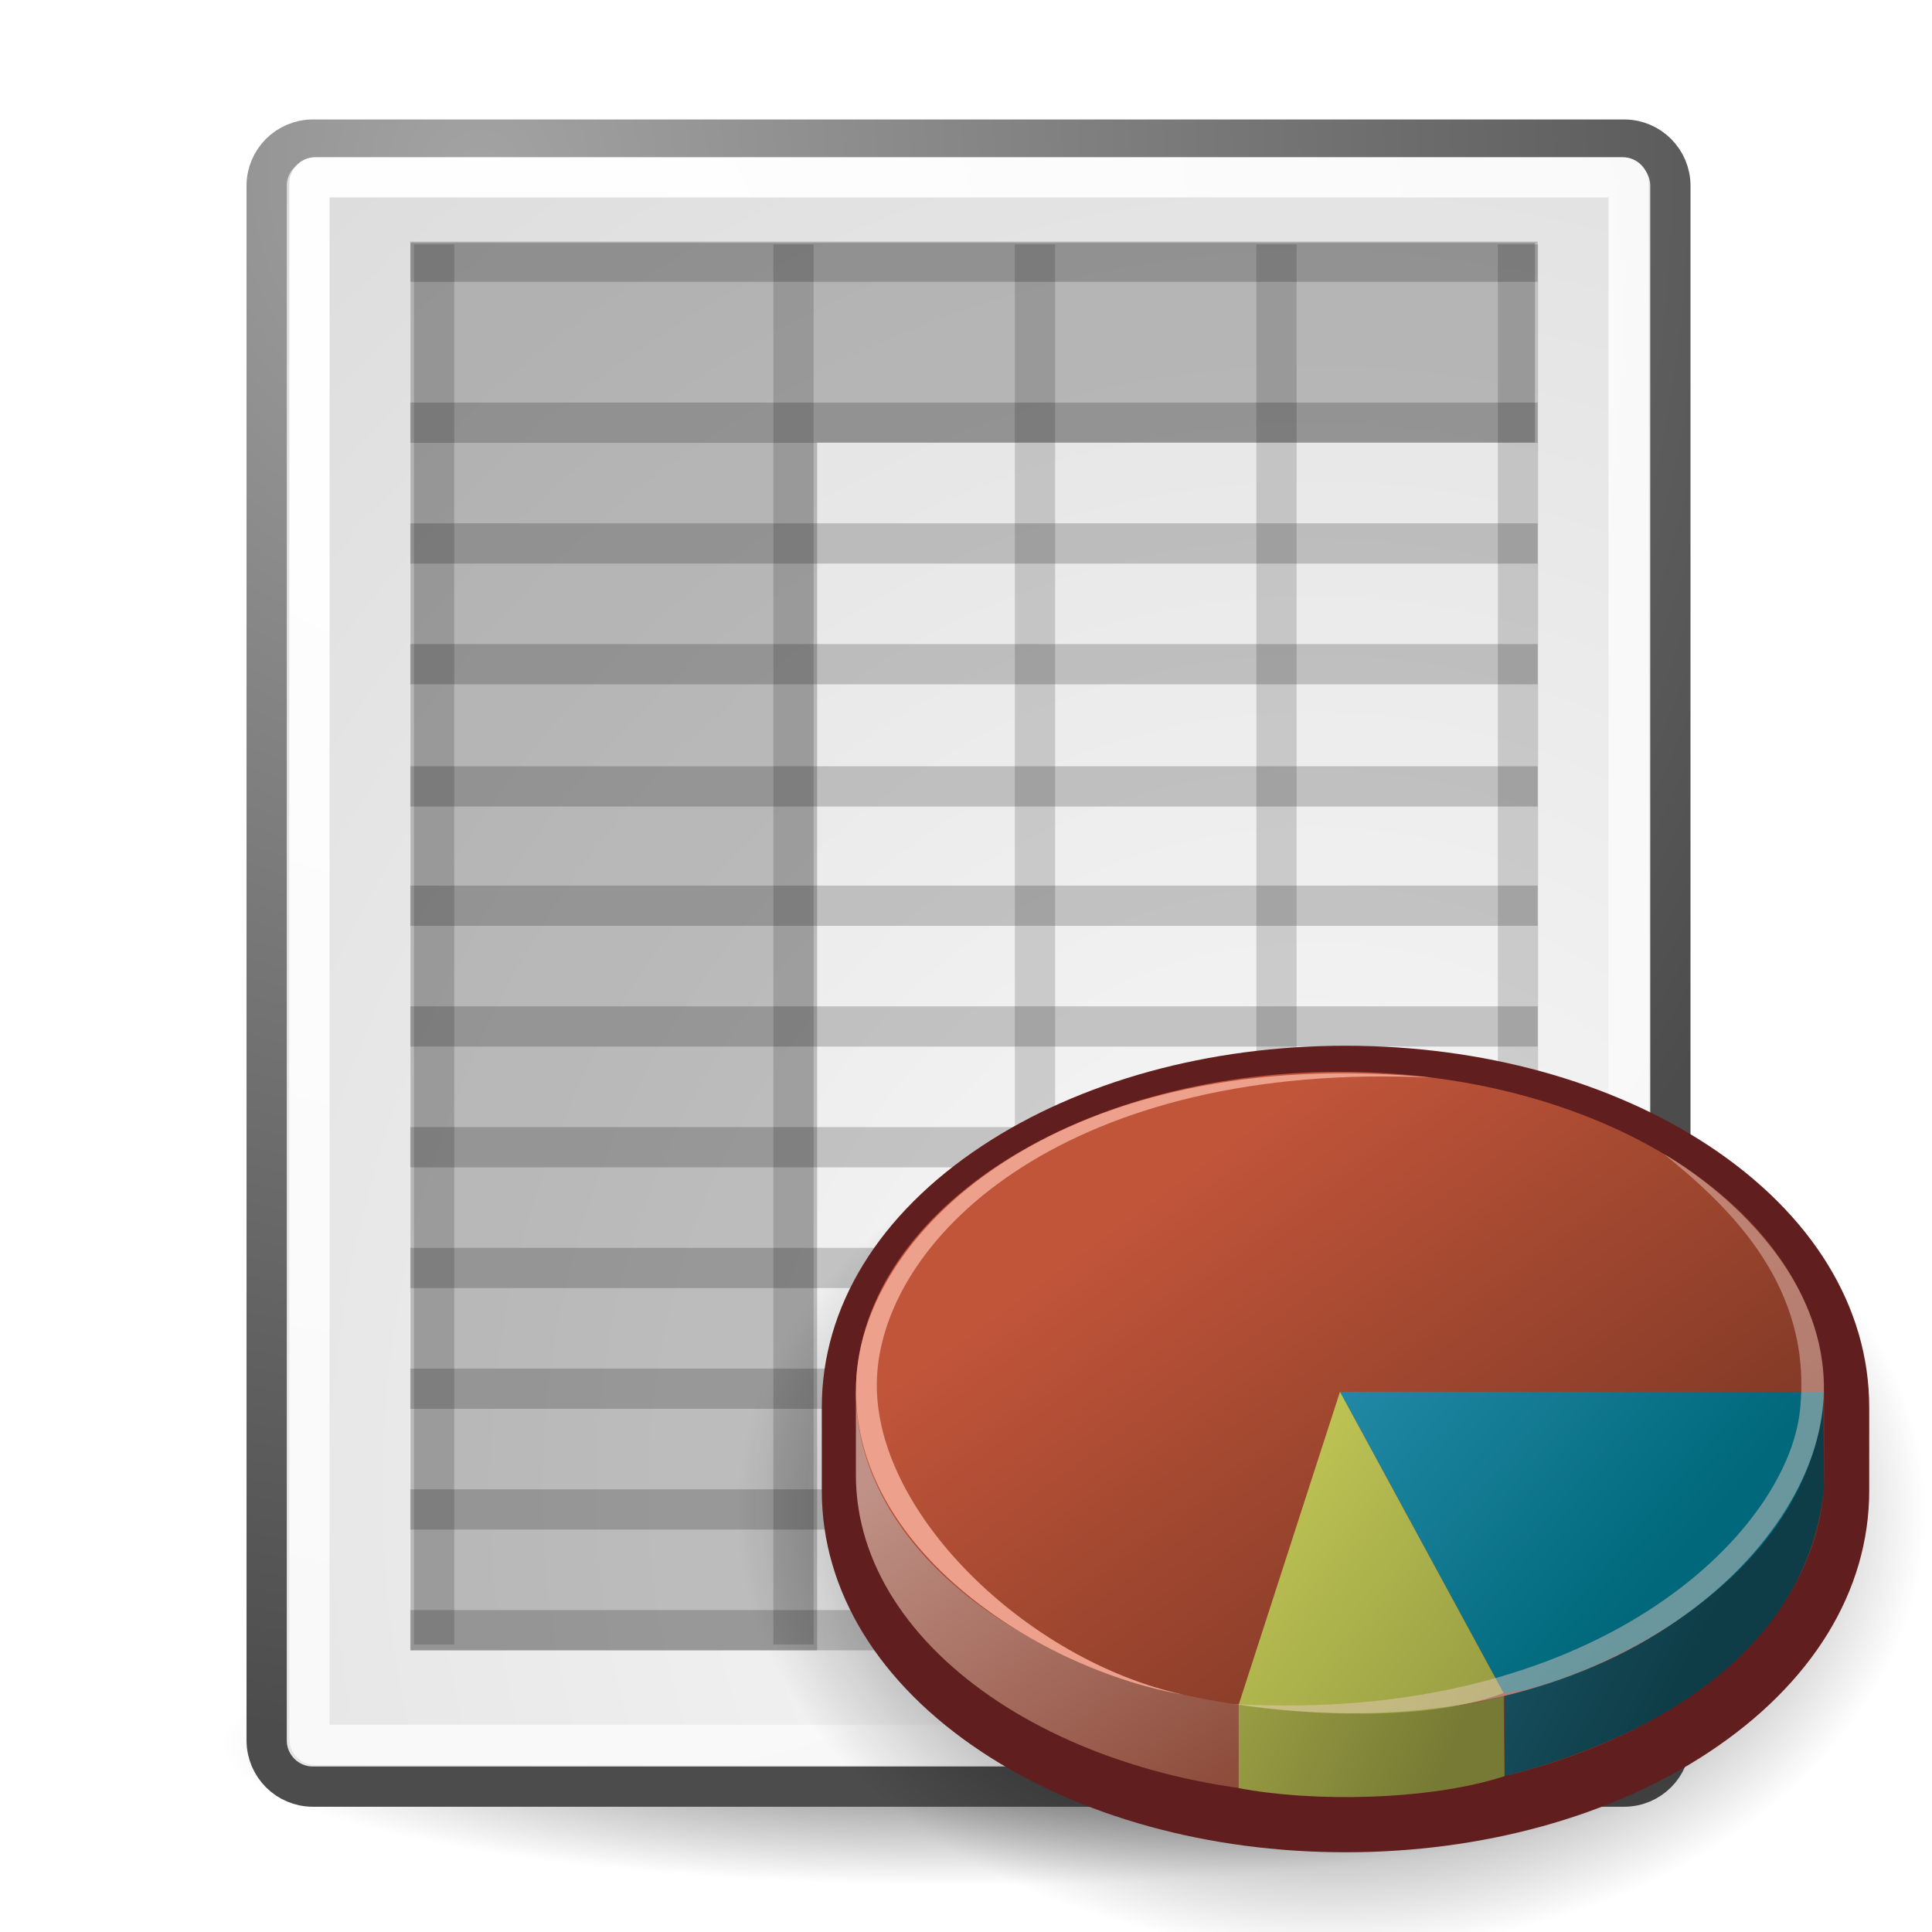
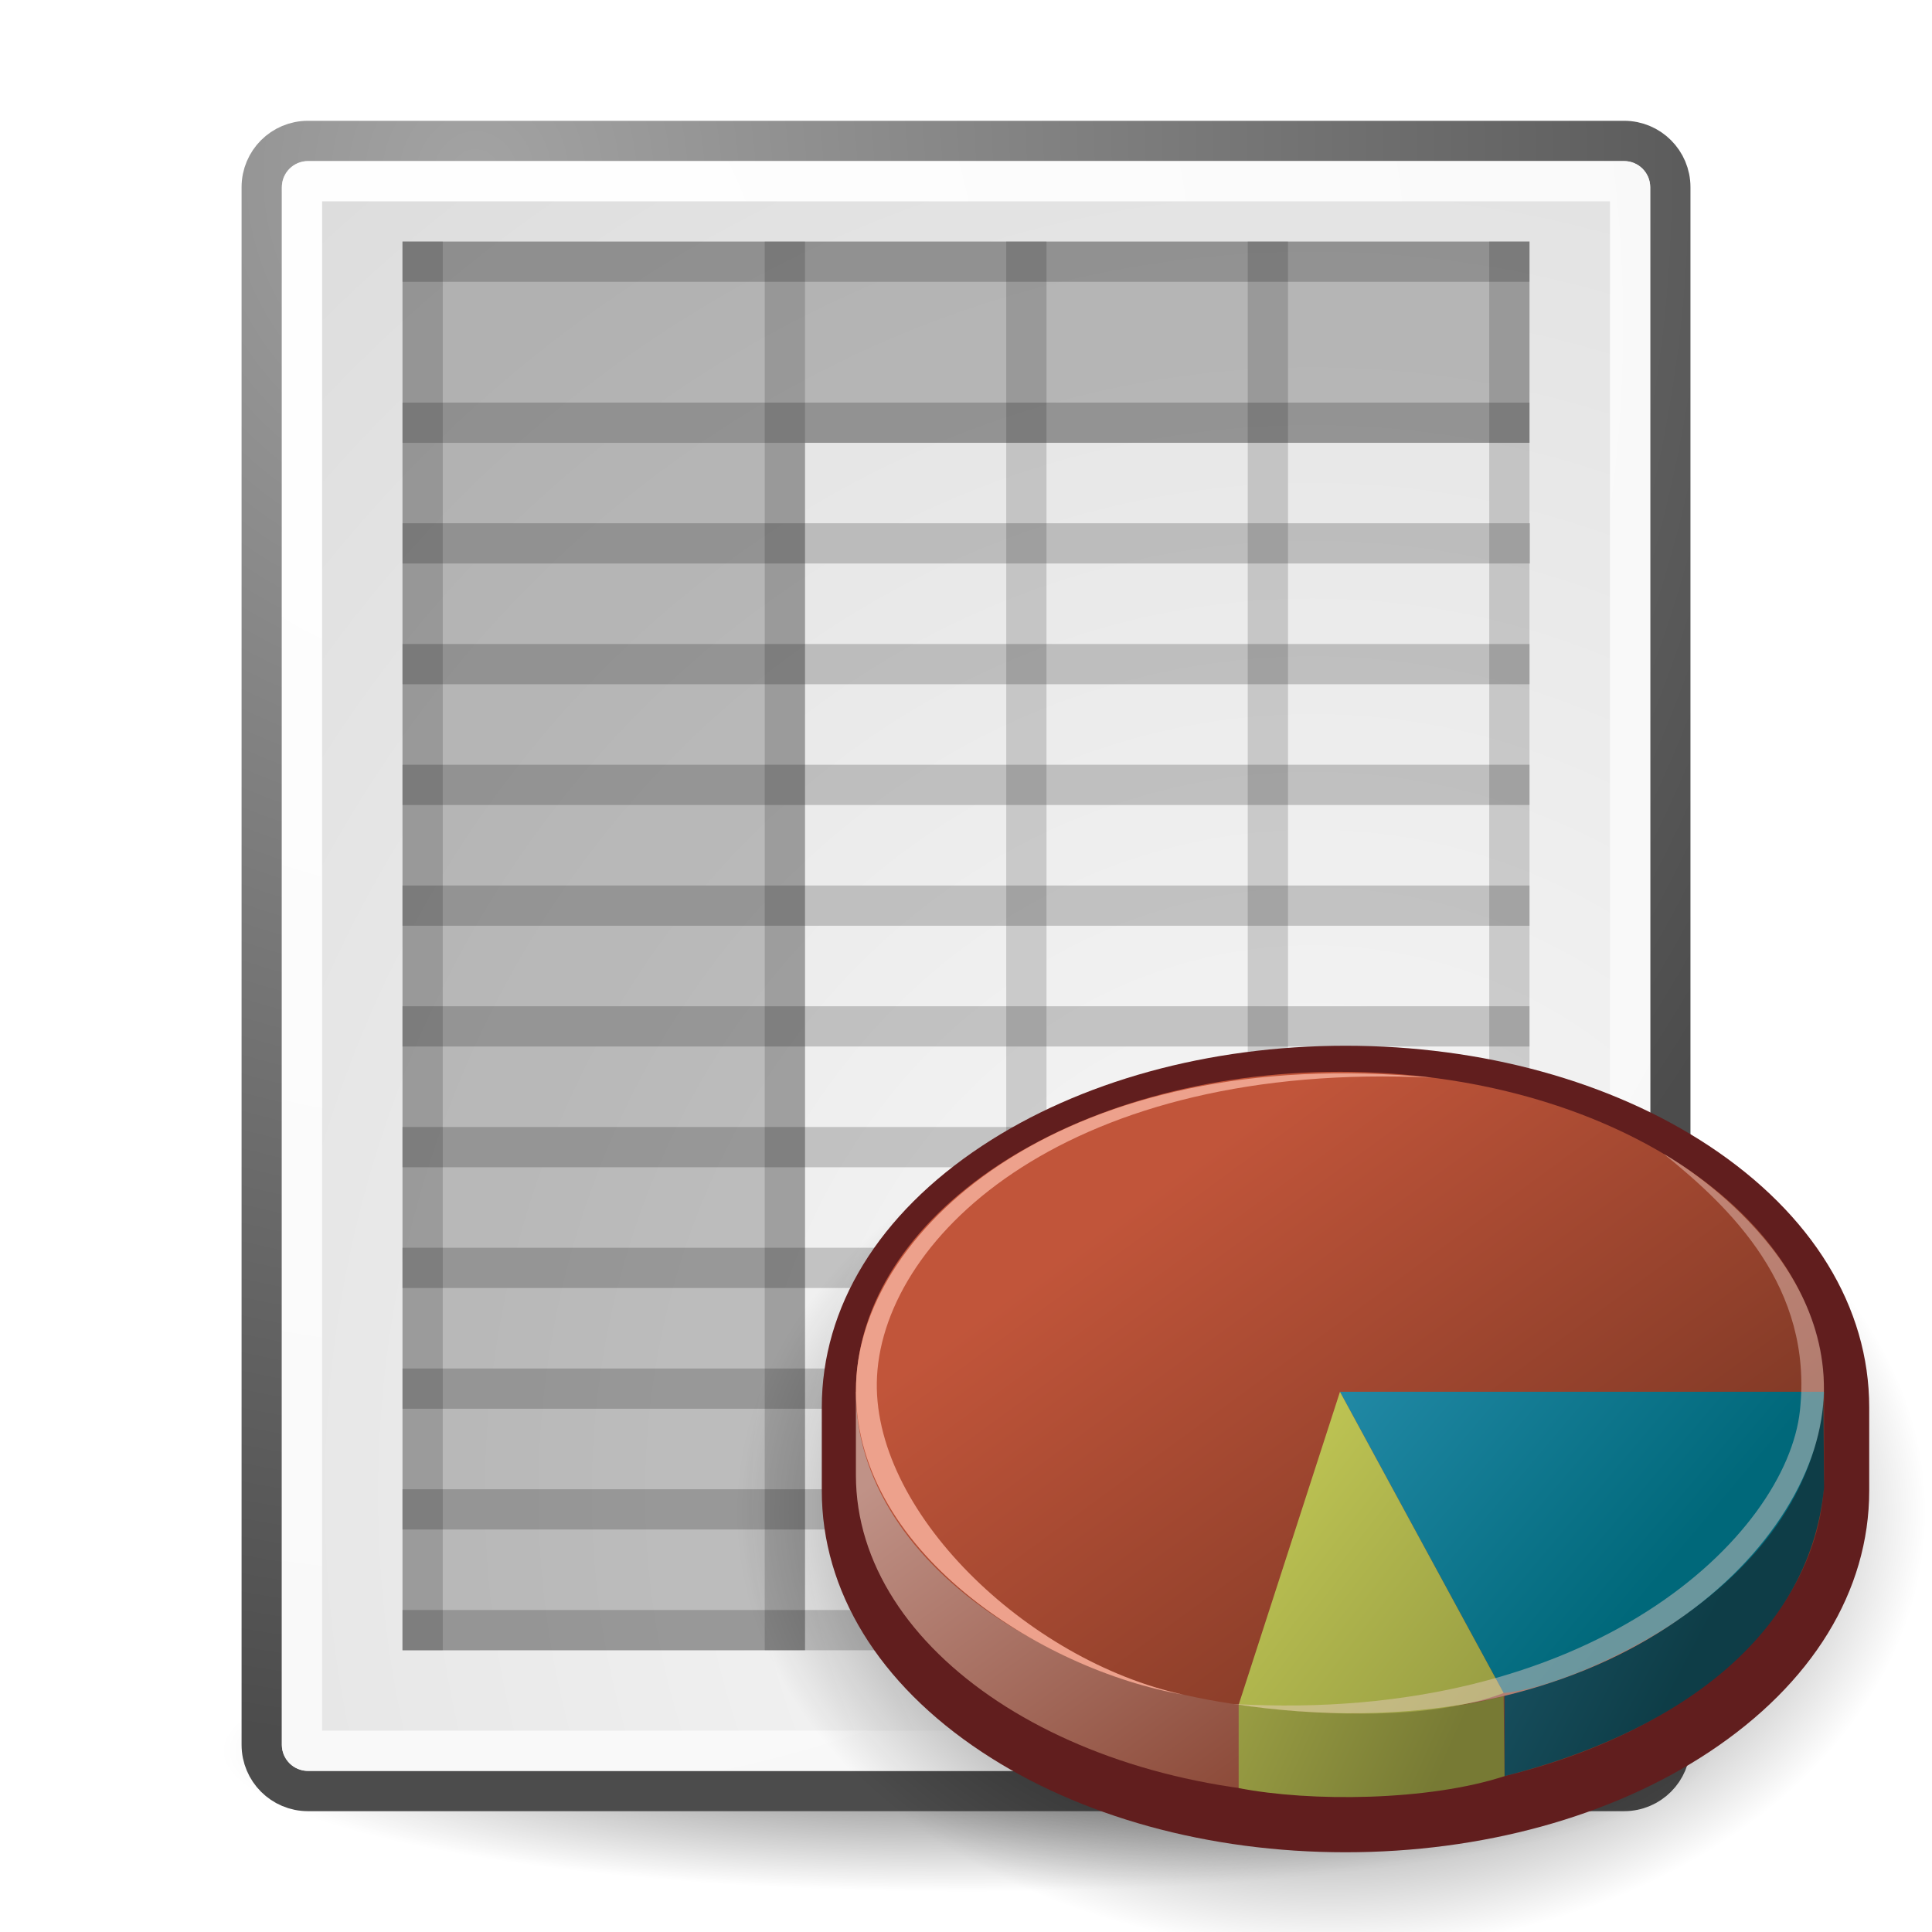
<svg xmlns="http://www.w3.org/2000/svg" xmlns:xlink="http://www.w3.org/1999/xlink" id="svg13684" height="48px" width="48px">
  <defs id="defs3">
    <linearGradient id="linearGradient4542">
      <stop style="stop-color:#000000;stop-opacity:1;" offset="0" id="stop4544" />
      <stop style="stop-color:#000000;stop-opacity:0;" offset="1" id="stop4546" />
    </linearGradient>
-     <radialGradient xlink:href="#linearGradient4542" id="radialGradient4548" cx="24.307" cy="42.078" fx="24.307" fy="42.078" r="15.822" gradientTransform="matrix(1,0,0,0.284916,-2.000136e-15,30.08928)" gradientUnits="userSpaceOnUse" />
+     <radialGradient xlink:href="#linearGradient4542" id="radialGradient4548" cx="24.307" cy="42.078" fx="24.307" fy="42.078" r="15.822" gradientTransform="matrix(1,0,0,0.284916,-2.846681e-15,30.08928)" gradientUnits="userSpaceOnUse" />
    <linearGradient id="linearGradient2456">
      <stop style="stop-color:#000000;stop-opacity:1;" offset="0" id="stop2458" />
      <stop style="stop-color:#000000;stop-opacity:0;" offset="1" id="stop2460" />
    </linearGradient>
    <linearGradient id="linearGradient269">
      <stop id="stop270" offset="0" style="stop-color:#a3a3a3;stop-opacity:1;" />
      <stop id="stop271" offset="1" style="stop-color:#4c4c4c;stop-opacity:1;" />
    </linearGradient>
-     <radialGradient xlink:href="#linearGradient269" id="radialGradient15656" gradientUnits="userSpaceOnUse" gradientTransform="matrix(0.968273,0,0,1.032767,3.374991,0.46797)" cx="8.824" cy="3.756" fx="8.824" fy="3.756" r="37.752" />
+     <radialGradient xlink:href="#linearGradient269" id="radialGradient15656" gradientUnits="userSpaceOnUse" gradientTransform="matrix(0.971646,0,0,1.034707,3.240408,0.495684)" cx="8.824" cy="3.756" fx="8.824" fy="3.756" r="37.752" />
    <linearGradient id="linearGradient259">
      <stop id="stop260" offset="0" style="stop-color:#fafafa;stop-opacity:1;" />
      <stop id="stop261" offset="1" style="stop-color:#bbbbbb;stop-opacity:1;" />
    </linearGradient>
-     <radialGradient xlink:href="#linearGradient259" id="radialGradient15658" gradientUnits="userSpaceOnUse" gradientTransform="matrix(0.960493,0,0,1.041132,2.144099e-2,-0.17847)" cx="33.967" cy="35.737" fx="33.967" fy="35.737" r="86.708" />
+     <radialGradient xlink:href="#linearGradient259" id="radialGradient15658" gradientUnits="userSpaceOnUse" gradientTransform="matrix(0.963839,0,0,1.043088,-0.124825,-0.15197)" cx="33.967" cy="35.737" fx="33.967" fy="35.737" r="86.708" />
    <linearGradient id="linearGradient15662">
      <stop id="stop15664" offset="0" style="stop-color:#ffffff;stop-opacity:1;" />
      <stop id="stop15666" offset="1" style="stop-color:#f8f8f8;stop-opacity:1;" />
    </linearGradient>
-     <radialGradient xlink:href="#linearGradient15662" id="radialGradient15668" gradientUnits="userSpaceOnUse" gradientTransform="matrix(0.968273,0,0,1.032767,3.374991,0.46797)" cx="8.144" cy="7.268" fx="8.144" fy="7.268" r="38.159" />
+     <radialGradient xlink:href="#linearGradient15662" id="radialGradient15668" gradientUnits="userSpaceOnUse" gradientTransform="matrix(0.974777,0,0,1.034091,3.161873,0.559274)" cx="8.144" cy="7.268" fx="8.144" fy="7.268" r="38.159" />
    <linearGradient y2="99.298" x2="118.302" y1="82.094" x1="97.241" gradientUnits="userSpaceOnUse" id="aigrd13">
      <stop id="stop12995" style="stop-color:#E8F066" offset="0" />
      <stop id="stop12997" style="stop-color:#949941" offset="1" />
    </linearGradient>
    <linearGradient y2="100.653" x2="115.517" y1="89.11" x1="90.831" gradientUnits="userSpaceOnUse" id="aigrd12">
      <stop id="stop12988" style="stop-color:#E8F066" offset="0" />
      <stop id="stop12990" style="stop-color:#777A34" offset="1" />
    </linearGradient>
    <linearGradient y2="92.612" x2="124.82" y1="75.11" x1="105.092" gradientUnits="userSpaceOnUse" id="aigrd11">
      <stop id="stop12981" style="stop-color:#3FA6CC" offset="0" />
      <stop id="stop12983" style="stop-color:#00687A" offset="1" />
    </linearGradient>
    <linearGradient y2="94.8" x2="126.111" y1="84.758" x1="107.867" gradientUnits="userSpaceOnUse" id="aigrd10">
      <stop id="stop12974" style="stop-color:#2C7894" offset="0" />
      <stop id="stop12976" style="stop-color:#0E3D47" offset="1" />
    </linearGradient>
    <linearGradient y2="95.9" x2="118.2" y1="78.108" x1="105.818" gradientUnits="userSpaceOnUse" id="aigrd9">
      <stop id="stop12967" style="stop-color:#C1553A" offset="0" />
      <stop id="stop12969" style="stop-color:#803926" offset="1" />
    </linearGradient>
    <linearGradient y2="98.883" x2="118.348" y1="81.176" x1="106.025" gradientUnits="userSpaceOnUse" id="aigrd8">
      <stop id="stop12960" style="stop-color:#C09287" offset="0" />
      <stop id="stop12962" style="stop-color:#803926" offset="1" />
    </linearGradient>
    <linearGradient xlink:href="#aigrd8" id="linearGradient1681" gradientUnits="userSpaceOnUse" x1="106.025" y1="81.176" x2="118.348" y2="98.883" />
    <linearGradient xlink:href="#aigrd9" id="linearGradient1683" gradientUnits="userSpaceOnUse" x1="105.818" y1="78.108" x2="118.2" y2="95.9" />
    <linearGradient xlink:href="#aigrd10" id="linearGradient1685" gradientUnits="userSpaceOnUse" x1="107.867" y1="84.758" x2="126.111" y2="94.8" />
    <linearGradient xlink:href="#aigrd11" id="linearGradient1687" gradientUnits="userSpaceOnUse" x1="105.092" y1="75.11" x2="124.82" y2="92.612" />
    <linearGradient xlink:href="#aigrd12" id="linearGradient1689" gradientUnits="userSpaceOnUse" x1="90.831" y1="89.11" x2="115.517" y2="100.653" />
    <linearGradient xlink:href="#aigrd13" id="linearGradient1691" gradientUnits="userSpaceOnUse" x1="97.241" y1="82.094" x2="118.302" y2="99.298" />
    <radialGradient xlink:href="#linearGradient2456" id="radialGradient2462" gradientTransform="scale(1.164226,0.85894)" cx="28.284" cy="47.401" fx="28.284" fy="47.401" r="13.804" gradientUnits="userSpaceOnUse" />
  </defs>
-   <g id="layer1">
-     <path style="opacity:0.567;color:#000000;fill:url(#radialGradient4548);fill-opacity:1;fill-rule:evenodd;stroke:none;stroke-width:2;stroke-linecap:round;stroke-linejoin:round;marker:none;marker-start:none;marker-mid:none;marker-end:none;stroke-miterlimit:4;stroke-dasharray:none;stroke-dashoffset:0;stroke-opacity:1;visibility:visible;display:inline;overflow:visible" id="path3667" d="M 40.128 42.078 A 15.822 4.508 0 1 1  8.485,42.078 A 15.822 4.508 0 1 1  40.128 42.078 z" transform="matrix(1.167598,0,0,0.778163,-4.380565,10.59114)" />
-     <rect style="color:#000000;fill:url(#radialGradient15658);fill-opacity:1;fill-rule:nonzero;stroke:url(#radialGradient15656);stroke-width:1;stroke-linecap:round;stroke-linejoin:round;stroke-miterlimit:4;stroke-dashoffset:0;stroke-opacity:1;marker:none;marker-start:none;marker-mid:none;marker-end:none;visibility:visible;display:block;overflow:visible" id="rect15391" width="34.875" height="40.92" x="6.625" y="3.468" ry="1.149" />
-     <rect style="color:#000000;fill:none;fill-opacity:1;fill-rule:nonzero;stroke:url(#radialGradient15668);stroke-width:1;stroke-linecap:round;stroke-linejoin:round;stroke-miterlimit:4;stroke-dashoffset:0;stroke-opacity:1;marker:none;marker-start:none;marker-mid:none;marker-end:none;visibility:visible;display:block;overflow:visible" id="rect15660" width="32.776" height="38.946" x="7.688" y="4.405" ry="0.149" rx="0.149" />
-     <path id="rect13655" d="M 10.199,6.033 L 10.199,10.993 L 10.199,41.002 L 20.302,41.002 L 20.302,10.993 L 38.136,10.993 L 38.136,6.033 L 10.199,6.033 z " style="overflow:visible;display:inline;visibility:visible;marker-end:none;marker-mid:none;marker-start:none;marker:none;stroke-opacity:1;stroke-dashoffset:0;stroke-miterlimit:4;stroke-linejoin:round;stroke-linecap:round;stroke-width:0.608;stroke:none;fill-rule:evenodd;fill-opacity:0.211;fill:#000000;color:#000000" />
-     <path id="path13660" d="M 38.203,10.502 L 10.194,10.502" style="stroke-opacity:0.193;stroke-linejoin:miter;stroke-linecap:butt;stroke-width:1px;stroke:#000000;fill-rule:evenodd;fill-opacity:0.158;fill:#000000" />
-     <path id="path13662" d="M 38.203,16.502 L 10.194,16.502" style="stroke-opacity:0.193;stroke-linejoin:miter;stroke-linecap:butt;stroke-width:1px;stroke:#000000;fill-rule:evenodd;fill-opacity:0.158;fill:#000000" />
-     <path id="path13664" d="M 38.203,22.502 L 10.194,22.502" style="stroke-opacity:0.193;stroke-linejoin:miter;stroke-linecap:butt;stroke-width:1px;stroke:#000000;fill-rule:evenodd;fill-opacity:0.158;fill:#000000" />
-     <path id="path13666" d="M 38.203,28.502 L 10.194,28.502" style="stroke-opacity:0.193;stroke-linejoin:miter;stroke-linecap:butt;stroke-width:1px;stroke:#000000;fill-rule:evenodd;fill-opacity:0.158;fill:#000000" />
-     <path id="path13668" d="M 38.203,34.502 L 10.194,34.502" style="stroke-opacity:0.193;stroke-linejoin:miter;stroke-linecap:butt;stroke-width:1px;stroke:#000000;fill-rule:evenodd;fill-opacity:0.158;fill:#000000" />
-     <path id="path13682" d="M 38.203,40.502 L 10.194,40.502" style="stroke-opacity:0.193;stroke-linejoin:miter;stroke-linecap:butt;stroke-width:1px;stroke:#000000;fill-rule:evenodd;fill-opacity:0.158;fill:#000000" />
-     <path id="path2464" d="M 38.203,13.502 L 10.194,13.502" style="stroke-opacity:0.193;stroke-linejoin:miter;stroke-linecap:butt;stroke-width:1px;stroke:#000000;fill-rule:evenodd;fill-opacity:0.158;fill:#000000" />
-     <path id="path2466" d="M 38.203,19.538 L 10.194,19.538" style="fill:none;fill-opacity:0.158;fill-rule:evenodd;stroke:#000000;stroke-width:1px;stroke-linecap:butt;stroke-linejoin:miter;stroke-opacity:0.193" />
-     <path id="path2468" d="M 38.203,25.502 L 10.194,25.502" style="stroke-opacity:0.193;stroke-linejoin:miter;stroke-linecap:butt;stroke-width:1px;stroke:#000000;fill-rule:evenodd;fill-opacity:0.158;fill:#000000" />
-     <path id="path2470" d="M 38.203,31.502 L 10.194,31.502" style="stroke-opacity:0.193;stroke-linejoin:miter;stroke-linecap:butt;stroke-width:1px;stroke:#000000;fill-rule:evenodd;fill-opacity:0.158;fill:#000000" />
-     <path id="path2472" d="M 38.203,37.502 L 10.194,37.502" style="stroke-opacity:0.193;stroke-linejoin:miter;stroke-linecap:butt;stroke-width:1px;stroke:#000000;fill-rule:evenodd;fill-opacity:0.158;fill:#000000" />
-     <path style="stroke-opacity:0.158;stroke-linejoin:miter;stroke-linecap:butt;stroke-width:1px;stroke:#000000;fill-rule:evenodd;fill-opacity:0.75;fill:none" d="M 37.714,6.071 L 37.714,40.857" id="path2485" />
-     <path style="fill:none;fill-opacity:0.75;fill-rule:evenodd;stroke:#000000;stroke-width:1px;stroke-linecap:butt;stroke-linejoin:miter;stroke-opacity:0.158" d="M 31.714,6.071 L 31.714,40.857" id="path2487" />
-     <path style="fill:none;fill-opacity:0.75;fill-rule:evenodd;stroke:#000000;stroke-width:1px;stroke-linecap:butt;stroke-linejoin:miter;stroke-opacity:0.158" d="M 25.714,6.071 L 25.714,40.857" id="path2489" />
-     <path style="fill:none;fill-opacity:0.75;fill-rule:evenodd;stroke:#000000;stroke-width:1px;stroke-linecap:butt;stroke-linejoin:miter;stroke-opacity:0.158" d="M 19.714,6.071 L 19.714,40.857" id="path2491" />
-     <path style="fill:none;fill-opacity:0.75;fill-rule:evenodd;stroke:#000000;stroke-width:1px;stroke-linecap:butt;stroke-linejoin:miter;stroke-opacity:0.158" d="M 10.786,6.071 L 10.786,40.857" id="path2493" />
-     <path id="path2495" d="M 38.203,6.502 L 10.194,6.502" style="fill:#000000;fill-opacity:0.158;fill-rule:evenodd;stroke:#000000;stroke-width:1px;stroke-linecap:butt;stroke-linejoin:miter;stroke-opacity:0.193" />
+   <g id="layer1" style="display:inline">
+     <path style="opacity:0.567;color:#000000;fill:url(#radialGradient4548);fill-opacity:1;fill-rule:evenodd;stroke:none;stroke-width:2;stroke-linecap:round;stroke-linejoin:round;marker:none;marker-start:none;marker-mid:none;marker-end:none;stroke-miterlimit:4;stroke-dasharray:none;stroke-dashoffset:0;stroke-opacity:1;visibility:visible;display:inline;overflow:visible" id="path3667" d="M 40.128 42.078 A 15.822 4.508 0 1 1  8.485,42.078 A 15.822 4.508 0 1 1  40.128 42.078 z" transform="matrix(1.169294,0,0,0.776431,-4.394955,10.82935)" />
+     <rect style="color:#000000;fill:url(#radialGradient15658);fill-opacity:1;fill-rule:nonzero;stroke:url(#radialGradient15656);stroke-width:1;stroke-linecap:round;stroke-linejoin:round;marker:none;marker-start:none;marker-mid:none;marker-end:none;stroke-miterlimit:4;stroke-dashoffset:0;stroke-opacity:1;visibility:visible;display:block;overflow:visible" id="rect15391" width="34.997" height="40.997" x="6.502" y="3.501" ry="1.149" rx="1.149" />
+     <rect style="color:#000000;fill:none;fill-opacity:1;fill-rule:nonzero;stroke:url(#radialGradient15668);stroke-width:1;stroke-linecap:round;stroke-linejoin:round;marker:none;marker-start:none;marker-mid:none;marker-end:none;stroke-miterlimit:4;stroke-dashoffset:0;stroke-opacity:1;visibility:visible;display:block;overflow:visible" id="rect15660" width="32.996" height="38.996" x="7.503" y="4.502" ry="0.149" rx="0.149" />
+     <path id="rect13655" d="M 10,6.002 L 10,10.966 L 10,41.002 L 20,41 L 20,11 L 38,11 L 38,6.002 L 10,6.002 z " style="color:#000000;fill:#000000;fill-opacity:0.211;fill-rule:evenodd;stroke:none;stroke-width:0.608;stroke-linecap:square;stroke-linejoin:round;marker:none;marker-start:none;marker-mid:none;marker-end:none;stroke-miterlimit:4;stroke-dashoffset:0;stroke-opacity:1;visibility:visible;display:inline;overflow:visible" />
+     <path id="path13660" d="M 37.5,10.502 L 10.5,10.502" style="fill:#000000;fill-opacity:0.158;fill-rule:evenodd;stroke:#000000;stroke-width:1px;stroke-linecap:square;stroke-linejoin:miter;stroke-opacity:0.193" />
+     <path id="path13662" d="M 37.501,16.5 L 10.499,16.5" style="fill:#000000;fill-opacity:0.158;fill-rule:evenodd;stroke:#000000;stroke-width:1px;stroke-linecap:square;stroke-linejoin:miter;stroke-opacity:0.193" />
+     <path id="path13664" d="M 37.501,22.5 L 10.499,22.5" style="fill:#000000;fill-opacity:0.158;fill-rule:evenodd;stroke:#000000;stroke-width:1px;stroke-linecap:square;stroke-linejoin:miter;stroke-opacity:0.193" />
+     <path id="path13666" d="M 37.501,28.5 L 10.499,28.5" style="fill:#000000;fill-opacity:0.158;fill-rule:evenodd;stroke:#000000;stroke-width:1px;stroke-linecap:square;stroke-linejoin:miter;stroke-opacity:0.193" />
+     <path id="path13668" d="M 37.501,34.5 L 10.5,34.5" style="fill:#000000;fill-opacity:0.158;fill-rule:evenodd;stroke:#000000;stroke-width:1px;stroke-linecap:square;stroke-linejoin:miter;stroke-opacity:0.193" />
+     <path id="path13682" d="M 37.501,40.5 L 10.499,40.5" style="fill:#000000;fill-opacity:0.158;fill-rule:evenodd;stroke:#000000;stroke-width:1px;stroke-linecap:square;stroke-linejoin:miter;stroke-opacity:0.193" />
+     <path id="path2464" d="M 37.512,13.5 L 10.5,13.5" style="fill:#000000;fill-opacity:0.158;fill-rule:evenodd;stroke:#000000;stroke-width:1px;stroke-linecap:square;stroke-linejoin:miter;stroke-opacity:0.193" />
+     <path id="path2466" d="M 37.501,19.5 L 10.499,19.5" style="fill:none;fill-opacity:0.158;fill-rule:evenodd;stroke:#000000;stroke-width:1px;stroke-linecap:square;stroke-linejoin:miter;stroke-opacity:0.193" />
+     <path id="path2468" d="M 37.501,25.5 L 10.499,25.5" style="fill:#000000;fill-opacity:0.158;fill-rule:evenodd;stroke:#000000;stroke-width:1px;stroke-linecap:square;stroke-linejoin:miter;stroke-opacity:0.193" />
+     <path id="path2470" d="M 37.501,31.5 L 10.499,31.5" style="fill:#000000;fill-opacity:0.158;fill-rule:evenodd;stroke:#000000;stroke-width:1px;stroke-linecap:square;stroke-linejoin:miter;stroke-opacity:0.193" />
+     <path id="path2472" d="M 37.501,37.5 L 10.499,37.5" style="fill:#000000;fill-opacity:0.158;fill-rule:evenodd;stroke:#000000;stroke-width:1px;stroke-linecap:square;stroke-linejoin:miter;stroke-opacity:0.193" />
+     <path style="fill:none;fill-opacity:0.75;fill-rule:evenodd;stroke:#000000;stroke-width:1px;stroke-linecap:square;stroke-linejoin:miter;stroke-opacity:0.158" d="M 37.5,6.5 L 37.5,40.5" id="path2485" />
+     <path style="fill:none;fill-opacity:0.75;fill-rule:evenodd;stroke:#000000;stroke-width:1px;stroke-linecap:square;stroke-linejoin:miter;stroke-opacity:0.158" d="M 31.5,6.5 L 31.5,40.5" id="path2487" />
+     <path style="fill:none;fill-opacity:0.75;fill-rule:evenodd;stroke:#000000;stroke-width:1px;stroke-linecap:square;stroke-linejoin:miter;stroke-opacity:0.158" d="M 25.5,6.5 L 25.5,40.5" id="path2489" />
+     <path style="fill:none;fill-opacity:0.75;fill-rule:evenodd;stroke:#000000;stroke-width:1px;stroke-linecap:square;stroke-linejoin:miter;stroke-opacity:0.158" d="M 19.5,6.5 L 19.5,40.5" id="path2491" />
+     <path style="fill:none;fill-opacity:0.75;fill-rule:evenodd;stroke:#000000;stroke-width:1px;stroke-linecap:square;stroke-linejoin:miter;stroke-opacity:0.158" d="M 10.5,6.5 L 10.5,40.5" id="path2493" />
+     <path id="path2495" d="M 37.5,6.502 L 10.499,6.502" style="fill:#000000;fill-opacity:0.158;fill-rule:evenodd;stroke:#000000;stroke-width:1px;stroke-linecap:square;stroke-linejoin:miter;stroke-opacity:0.193" />
  </g>
-   <g id="layer2">
+   <g id="layer2" style="display:inline">
    <path style="fill:url(#radialGradient2462);fill-opacity:1;fill-rule:evenodd;stroke:none;stroke-width:1px;stroke-linecap:butt;stroke-linejoin:miter;stroke-opacity:1" id="path1693" d="M 49 40.714 A 16.071 11.857 0 1 1  16.857,40.714 A 16.071 11.857 0 1 1  49 40.714 z" transform="matrix(0.92,0,0,0.92,2.777143,0.114286)" />
    <g transform="matrix(0.642098,0,0,0.674476,-38.41064,-23.77308)" id="g13072">
      <path id="path12957" d="M 97.821,77.454 C 93.82,79.972 91.618,83.392 91.618,87.088 L 91.618,90.156 C 91.618,93.849 93.82,97.27 97.821,99.788 C 101.6,102.166 106.594,103.476 111.883,103.476 C 117.17,103.476 122.164,102.166 125.945,99.788 C 129.944,97.27 132.146,93.85 132.146,90.156 L 132.146,87.088 C 132.146,83.392 129.943,79.971 125.945,77.454 C 122.165,75.078 117.171,73.767 111.883,73.767 C 106.594,73.767 101.6,75.078 97.821,77.454 z " style="fill:#611e1e;fill-opacity:1;fill-rule:nonzero;stroke:none;stroke-miterlimit:4" />
      <path id="path12964" d="M 129.754,86.514 C 127.607,81.493 120.327,77.796 111.669,77.796 C 103.011,77.796 95.731,81.493 93.584,86.514 L 92.938,86.514 L 92.938,89.583 C 92.938,96.092 101.325,101.368 111.669,101.368 C 122.014,101.368 130.399,96.092 130.399,89.583 L 130.399,86.514 L 129.754,86.514 L 129.754,86.514 z " style="fill:url(#linearGradient1681);fill-rule:nonzero;stroke:none;stroke-miterlimit:4" />
      <path id="path12971" d="M 130.399,86.514 C 130.399,93.024 122.014,98.3 111.669,98.3 C 101.324,98.3 92.938,93.024 92.938,86.514 C 92.938,80.004 101.325,74.728 111.669,74.728 C 122.014,74.728 130.399,80.004 130.399,86.514 L 130.399,86.514 z " style="fill:url(#linearGradient1683);fill-rule:nonzero;stroke:none;stroke-miterlimit:4" />
      <path id="path12978" d="M 130.399,90.042 L 130.375,86.83 C 128.344,93.503 123.777,96.33 118.035,97.714 L 118.035,100.671 C 124.25,99.183 129.812,95.795 130.399,90.042 L 130.399,90.042 z " style="fill:url(#linearGradient1685);fill-rule:nonzero;stroke:none;stroke-miterlimit:4" />
      <path id="path12985" d="M 130.399,86.514 C 129.97,94.045 120.186,97.479 118,97.61 L 111.668,86.514 L 130.398,86.514 L 130.399,86.514 z " style="fill:url(#linearGradient1687);fill-rule:nonzero;stroke:none;stroke-miterlimit:4" />
      <path id="path12992" d="M 107.748,101.11 L 107.748,98.042 C 111.273,98.479 114.507,98.556 118,97.725 L 118.035,100.672 C 115.108,101.586 110.529,101.629 107.748,101.111 L 107.748,101.11 z " style="fill:url(#linearGradient1689);fill-rule:nonzero;stroke:none;stroke-miterlimit:4" />
      <path id="path12999" d="M 111.668,86.515 L 118,97.61 C 114.123,99.017 107.748,98.042 107.748,98.042 L 111.668,86.515 z " style="fill:url(#linearGradient1691);fill-rule:nonzero;stroke:none;stroke-miterlimit:4" />
      <path id="path13001" d="M 124.198,77.752 C 124.198,77.752 130.891,81.278 130.363,87.001 C 129.835,92.724 121.428,100.028 107.545,98.014 C 121.51,98.771 128.945,91.766 129.465,87.21 C 129.984,82.653 126.781,79.735 124.198,77.752 L 124.198,77.752 z " style="opacity:0.45;fill:#eccfc7;fill-rule:nonzero;stroke:none;stroke-miterlimit:4" />
      <path id="path13003" d="M 105.616,97.672 C 100.133,96.772 92.722,92.354 92.945,86.193 C 93.153,80.451 101.111,73.647 115.227,74.942 C 101.242,74.304 94.053,80.72 93.756,85.937 C 93.473,90.868 99.56,96.423 105.616,97.673 L 105.616,97.672 z " style="fill:#eda18c;fill-rule:nonzero;stroke:none;stroke-miterlimit:4" />
    </g>
  </g>
</svg>
